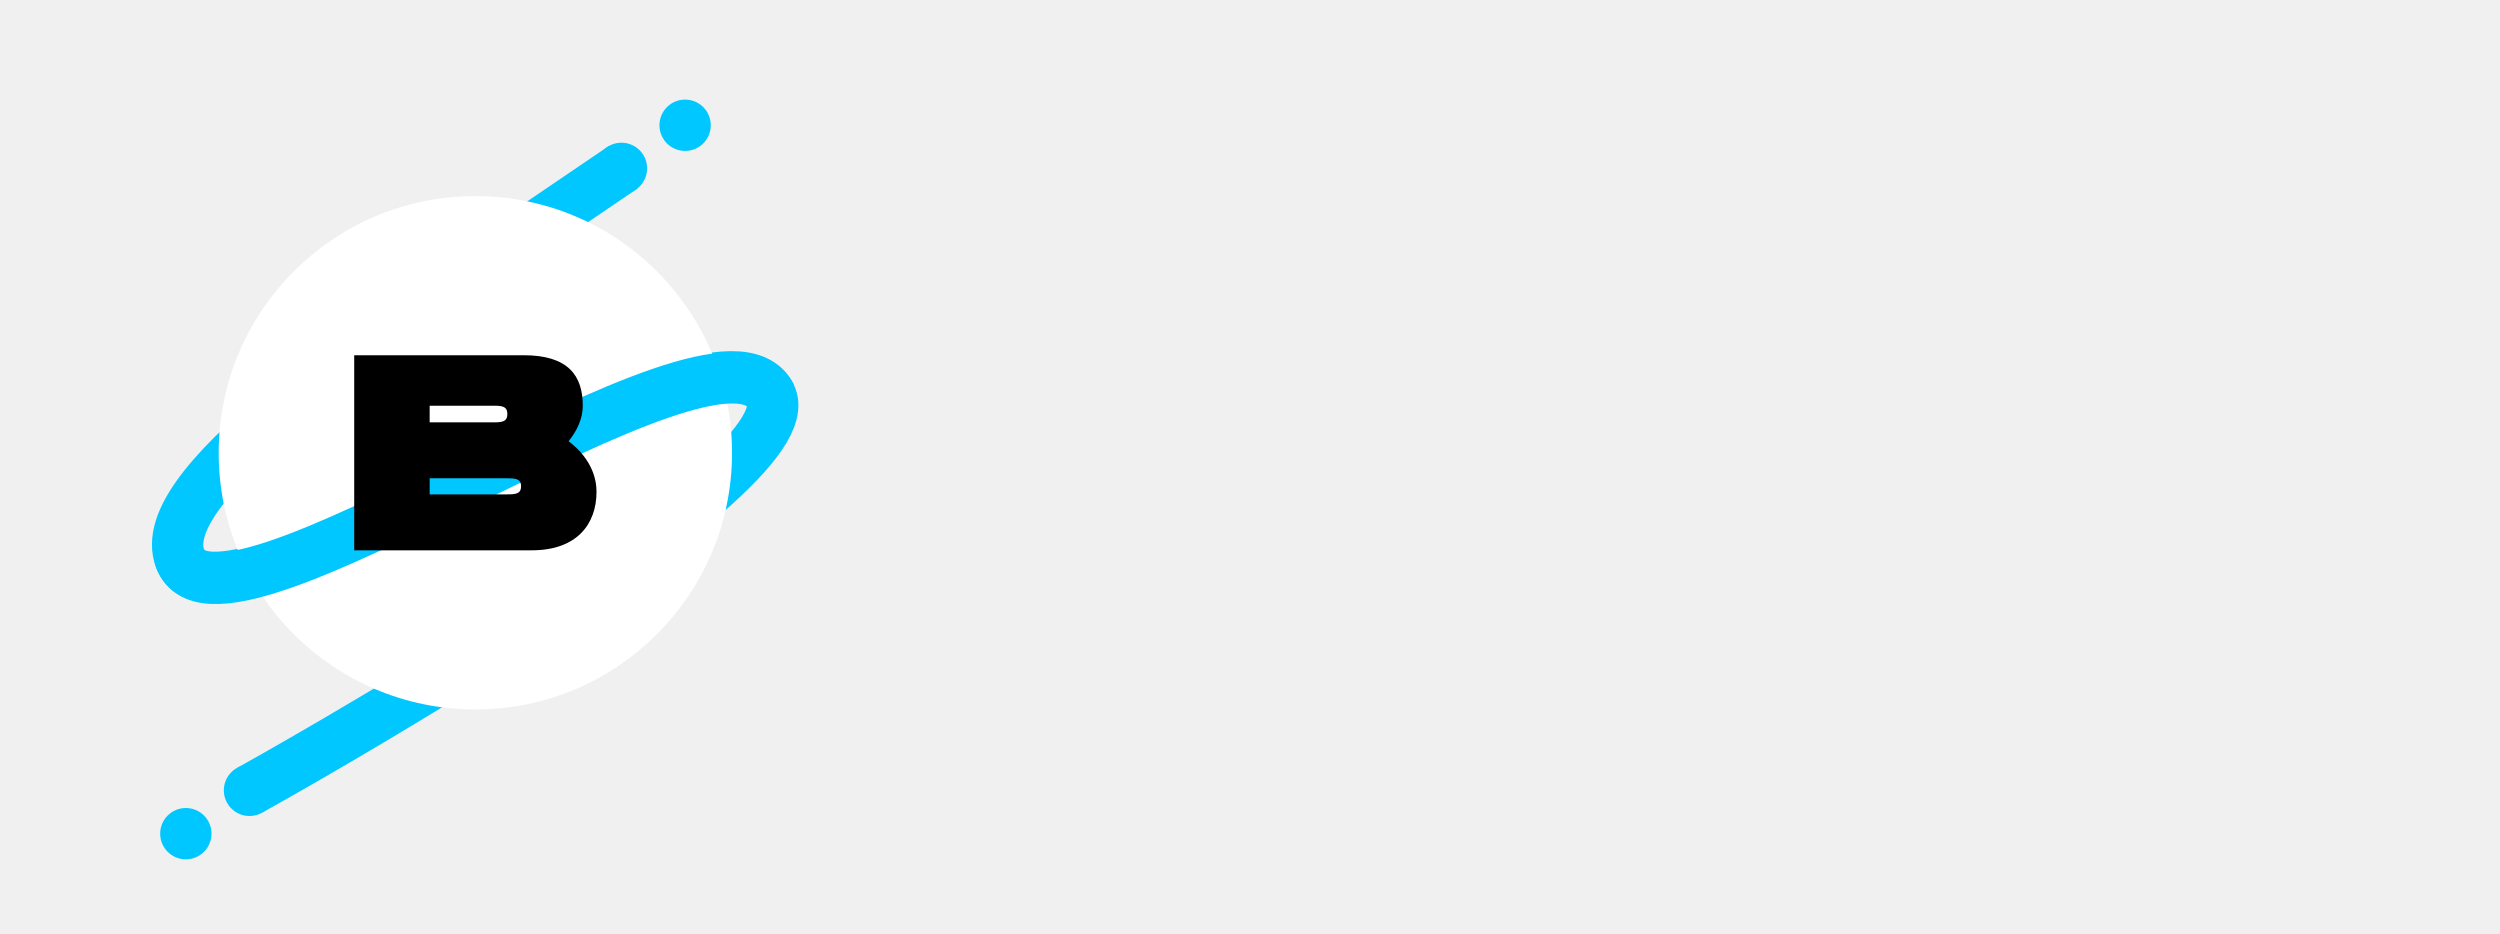
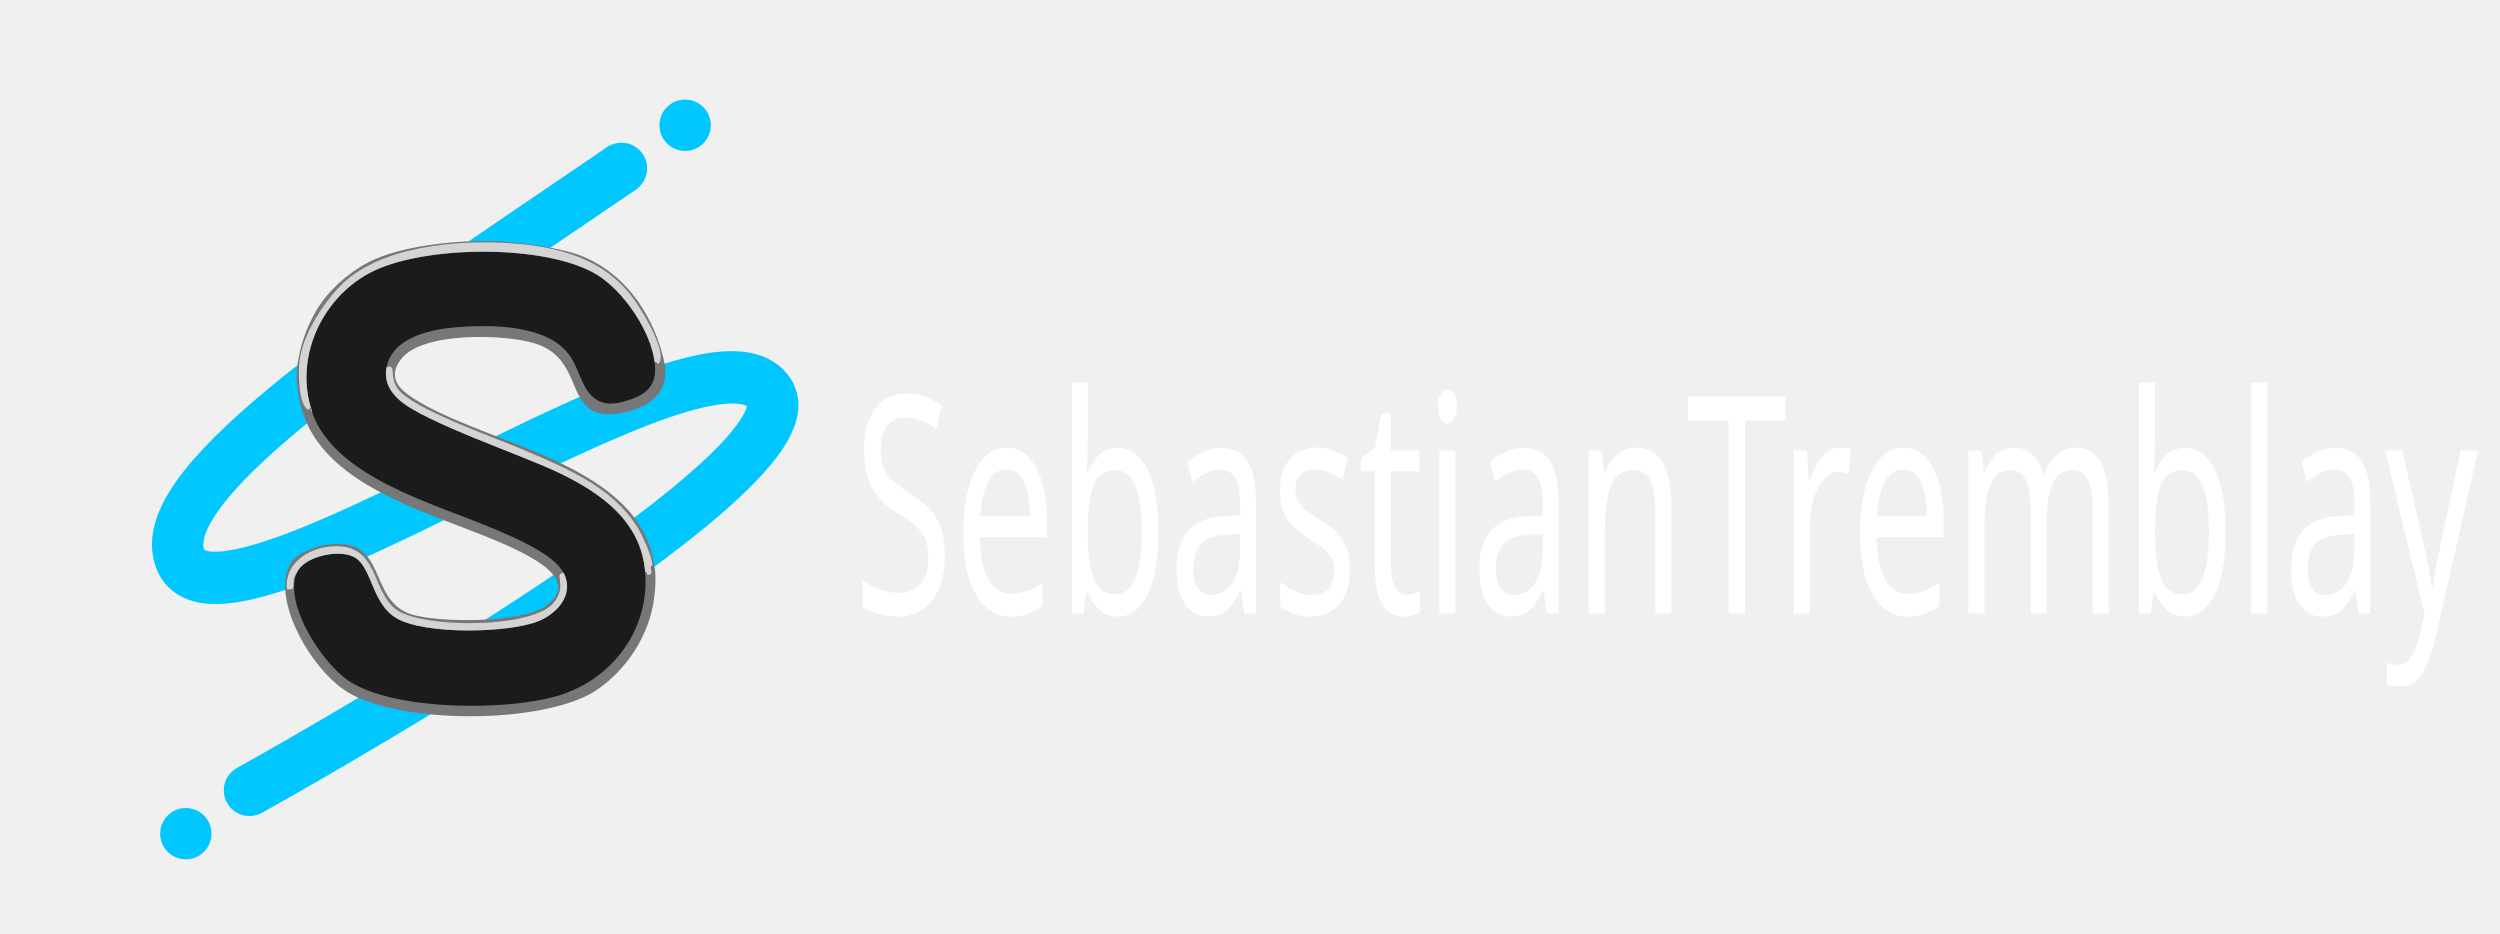
- <svg xmlns="http://www.w3.org/2000/svg" width="2435" height="909" viewBox="0 0 2435 909" fill="none">
-   <path d="M606.798 163C365.063 327.215 153.824 466.5 174.386 541C205.299 653 698 283 750.386 385C791.988 466 243.5 769.5 243.5 769.5" stroke="#00c7ff" stroke-width="50" />
-   <circle cx="667.298" cy="122" r="25" fill="#00c7ff" />
-   <circle cx="605.298" cy="164" r="25" fill="#00c7ff" />
-   <circle cx="243" cy="769.78" r="25" fill="#00c7ff" />
-   <circle cx="181" cy="812" r="25" fill="#00c7ff" />
-   <circle cx="463" cy="441" r="250" fill="white" />
-   <path d="M175 541.991C205.913 653.991 698.613 283.991 751 385.991" stroke="#00c7ff" stroke-width="50" />
-   <g style="mix-blend-mode:luminosity">
-     <path d="M552.393 429.929C561.175 419.373 566.636 407.25 566.636 395.297C566.636 381.076 563.33 368.935 554.471 360.368C545.62 351.809 531.417 347 510.041 347H347H346V348V534V535H347H518.06C539.501 535 555.018 528.829 565.174 518.664C575.327 508.503 580 494.474 580 478.997C580 458.75 568.418 441.723 552.393 429.929ZM417.493 394.171H480.641C484.173 394.171 487.826 394.187 490.611 395.356C491.967 395.925 493.076 396.755 493.856 397.971C494.639 399.192 495.143 400.885 495.143 403.269C495.143 405.652 494.639 407.345 493.856 408.566C493.076 409.782 491.967 410.612 490.611 411.182C487.826 412.35 484.173 412.366 480.641 412.366H417.493V394.171ZM494.005 482.514H417.493V464.851H494.005C497.536 464.851 501.195 464.866 503.983 466.006C505.344 466.562 506.45 467.37 507.227 468.549C508.005 469.731 508.507 471.37 508.507 473.683C508.507 475.995 508.005 477.635 507.227 478.817C506.45 479.995 505.344 480.804 503.983 481.36C501.195 482.499 497.536 482.514 494.005 482.514Z" fill="black" />
-     <path d="M552.393 429.929C561.175 419.373 566.636 407.25 566.636 395.297C566.636 381.076 563.33 368.935 554.471 360.368C545.62 351.809 531.417 347 510.041 347H347H346V348V534V535H347H518.06C539.501 535 555.018 528.829 565.174 518.664C575.327 508.503 580 494.474 580 478.997C580 458.75 568.418 441.723 552.393 429.929ZM417.493 394.171H480.641C484.173 394.171 487.826 394.187 490.611 395.356C491.967 395.925 493.076 396.755 493.856 397.971C494.639 399.192 495.143 400.885 495.143 403.269C495.143 405.652 494.639 407.345 493.856 408.566C493.076 409.782 491.967 410.612 490.611 411.182C487.826 412.35 484.173 412.366 480.641 412.366H417.493V394.171ZM494.005 482.514H417.493V464.851H494.005C497.536 464.851 501.195 464.866 503.983 466.006C505.344 466.562 506.45 467.37 507.227 468.549C508.005 469.731 508.507 471.37 508.507 473.683C508.507 475.995 508.005 477.635 507.227 478.817C506.45 479.995 505.344 480.804 503.983 481.36C501.195 482.499 497.536 482.514 494.005 482.514Z" stroke="black" stroke-width="2" />
+ <svg xmlns="http://www.w3.org/2000/svg" id="Layer_1" data-name="Layer 1" version="1.1" viewBox="0 0 2435 909">
+   <defs>
+     <style>
+       .cls-1 {
+         fill: #1b1b1b;
+       }
+ 
+       .cls-1, .cls-2, .cls-3, .cls-4 {
+         stroke-width: 0px;
+       }
+ 
+       .cls-2 {
+         fill: #777;
+       }
+ 
+       .cls-3 {
+         fill: #d4d4d4;
+       }
+ 
+       .cls-4 {
+         fill: #00c7ff;
+       }
+ 
+       .cls-5 {
+         fill: none;
+         stroke: #00c7ff;
+         stroke-width: 50px;
+       }
+ 
+       .cls-6, .cls-7 {
+         isolation: isolate;
+       }
+ 
+       .cls-7 {
+         fill: #fff;
+         font-family: Impact, Impact;
+         font-size: 296.1px;
+       }
+     </style>
+   </defs>
+   <path class="cls-5" d="M606.8,163c-241.7,164.2-453,303.5-432.4,378,30.9,112,523.6-258,576-156,41.6,81-506.9,384.5-506.9,384.5" />
+   <circle class="cls-4" cx="667.3" cy="122" r="25" />
+   <circle class="cls-4" cx="605.3" cy="164" r="25" />
+   <circle class="cls-4" cx="243" cy="769.8" r="25" />
+   <circle class="cls-4" cx="181" cy="812" r="25" />
+   <path class="cls-5" d="M175,542c30.9,112,523.6-258,576-156" />
+   <g class="cls-6">
+     <text class="cls-7" transform="translate(831 597.6) scale(.6 1)">
+       <tspan x="0" y="0">SebastianTremblay</tspan>
+     </text>
+   </g>
+   <g>
+     <path class="cls-2" d="M648,357.8c1.6,16-6.2,24-6.5,26.2-1.7.8-2.5,2.6-3.8,3.8-12.2,11.4-41.8,19.7-57.4,13.6-27.4-10.7-16.2-53.8-59.9-67.1-29.4-8.9-109.1-11.4-129.8,15.5-15.6,20.4,2.2,32.6,18.8,42.3,73.2,42.7,213.7,61.3,227.7,158.1.3,2.2.9,4.4,1.1,6.5.6,8.4,0,17.9-1.1,26.2-4.8,36.5-27.3,70.5-57.9,90.5-52.9,32.5-189.4,31.7-240,1.1-35.7-21.6-71.2-85.1-59-119.4.8-2.3,3.4-7.5,4.9-9.3.1-.2,2.3-2.3,2.7-2.7,6.3-5.9,21.2-11.2,29.7-12.5,61.3-9.5,39.7,53.4,82.7,67.6,26.4,8.7,108.8,8.8,131.7-8.2,27.6-20.5.8-38.5-18.5-49.1-69.6-38.2-201.2-57.6-221.2-148.9-.4-1.9-.8-3.6-1.1-5.5-.4-2.6-.8-5-1.1-7.6-.6-6.1-1.1-7-1.1-7.4-.7-25.4,9.3-55.6,23.9-76.3,12.6-17.9,32.5-34,52.5-42.8,31.7-13.9,84.1-18.9,118.6-17.4,19.8.8,57.6,5.9,76.2,12,48.5,16,79,62.1,87.9,110.7Z" />
+     <g>
+       <g>
+         <path class="cls-1" d="M637.7,352.9c2.2,18.4-4,28.9-21.5,35.4-19.9,7.4-35.2,8-46.5-11.5-5.6-9.6-8.2-21.3-15.8-31.6-21-28.8-74.7-29-106.9-26.7-25,1.8-64.6,9-70.5,39.3-2.6,13.3,3,23.6,12.8,32.2,24.2,21.4,119,53.3,154.5,70.3,41.3,19.8,80.7,47.3,84.6,97.1,4.4,56.2-32.5,104.9-85.7,120.5-49.6,14.6-158.7,14.6-203-14.7-25.6-16.9-63.1-74.2-50.9-104.7,7-17.5,44.2-24.4,57.9-14.7,15.8,11.1,15.8,44.3,39.2,58.3,27.2,16.3,108.3,14.7,137.7,3.3,19.1-7.4,36.1-26.6,25.3-47.4-9.8-18.9-49.1-34.9-68.3-43.1-55.9-23.9-154.6-49.6-176.6-113.4-17.8-51.6,8.1-109.6,55.2-135.2,50.9-27.7,173.2-29,222.5,1.6,25.9,16.1,52.2,54.8,55.8,85.1Z" />
+         <path class="cls-3" d="M549,557.9c10.8,20.8-6.2,40-25.3,47.4-29.4,11.4-110.4,13-137.7-3.3-23.4-14-23.4-47.2-39.2-58.3-13.7-9.7-51-2.7-57.9,14.7-6.9,7.6,1.9,17.8-9.5,15.3-2.6-24.6,20.5-39.5,42.4-41.4,48.6-4.4,38.9,44.7,65.3,62.2,26.4,17.5,132.1,18.1,152.6-7.9,13.2-16.8-1-28,9.3-28.6Z" />
+         <path class="cls-3" d="M628.4,557.3c-3.9-49.8-43.3-77.3-84.6-97.1-35.5-17-130.3-48.9-154.5-70.3-9.7-8.6-15.3-18.9-12.8-32.2,10.3-3.5,2,8.4,10.9,21,13.7,19.4,95.4,47.9,120.5,58.6,41.4,17.7,87.9,36.2,112.9,76.1,4.7,7.4,14.8,29.5,14.7,37.6,0,0-1.5-.4-1.6,1.1-.4,3.4,3.1,7.5-3,7.9-1.6-1.2.2-3.2-2.4-2.7Z" />
+       </g>
+       <g>
+         <path class="cls-3" d="M637.7,352.9c-3.6-30.2-29.9-69-55.8-85.1-49.4-30.7-171.7-29.3-222.5-1.6-47.1,25.7-73,83.6-55.2,135.2-2.9-1.9-.6-6.7-4.1-2.2-9.8-5.5-9.6-38.1-8.4-47.7,3.1-26.3,26-61.7,46-78.8,42.2-36,122-40.5,174.7-34.4,39.2,4.6,75.2,16.3,100.9,47.7,9.3,11.4,35.2,52.7,29.4,66.5-2,4.7-2.9-1.4-4.9.3Z" />
+         <path class="cls-2" d="M569.7,376.8c-5.2,14.2-13.1-17.9-18-23.2-1.1-5.4,3-4.7,2.2-8.5,7.5,10.4,10.2,22.1,15.8,31.6Z" />
+       </g>
+     </g>
  </g>
</svg>
